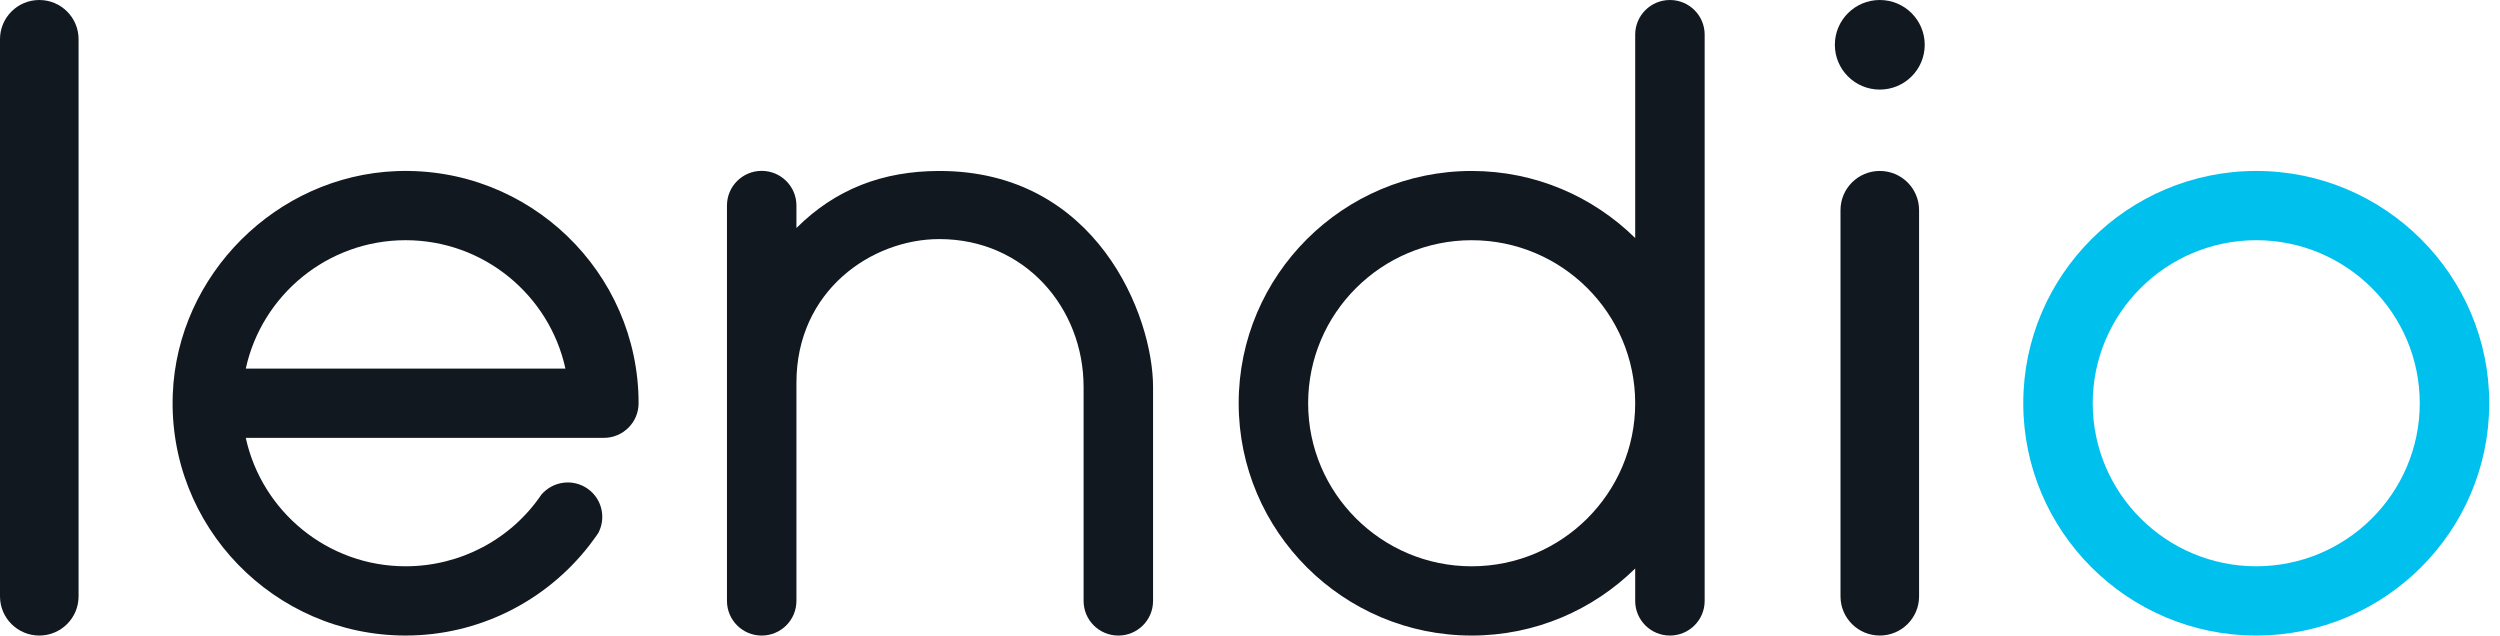
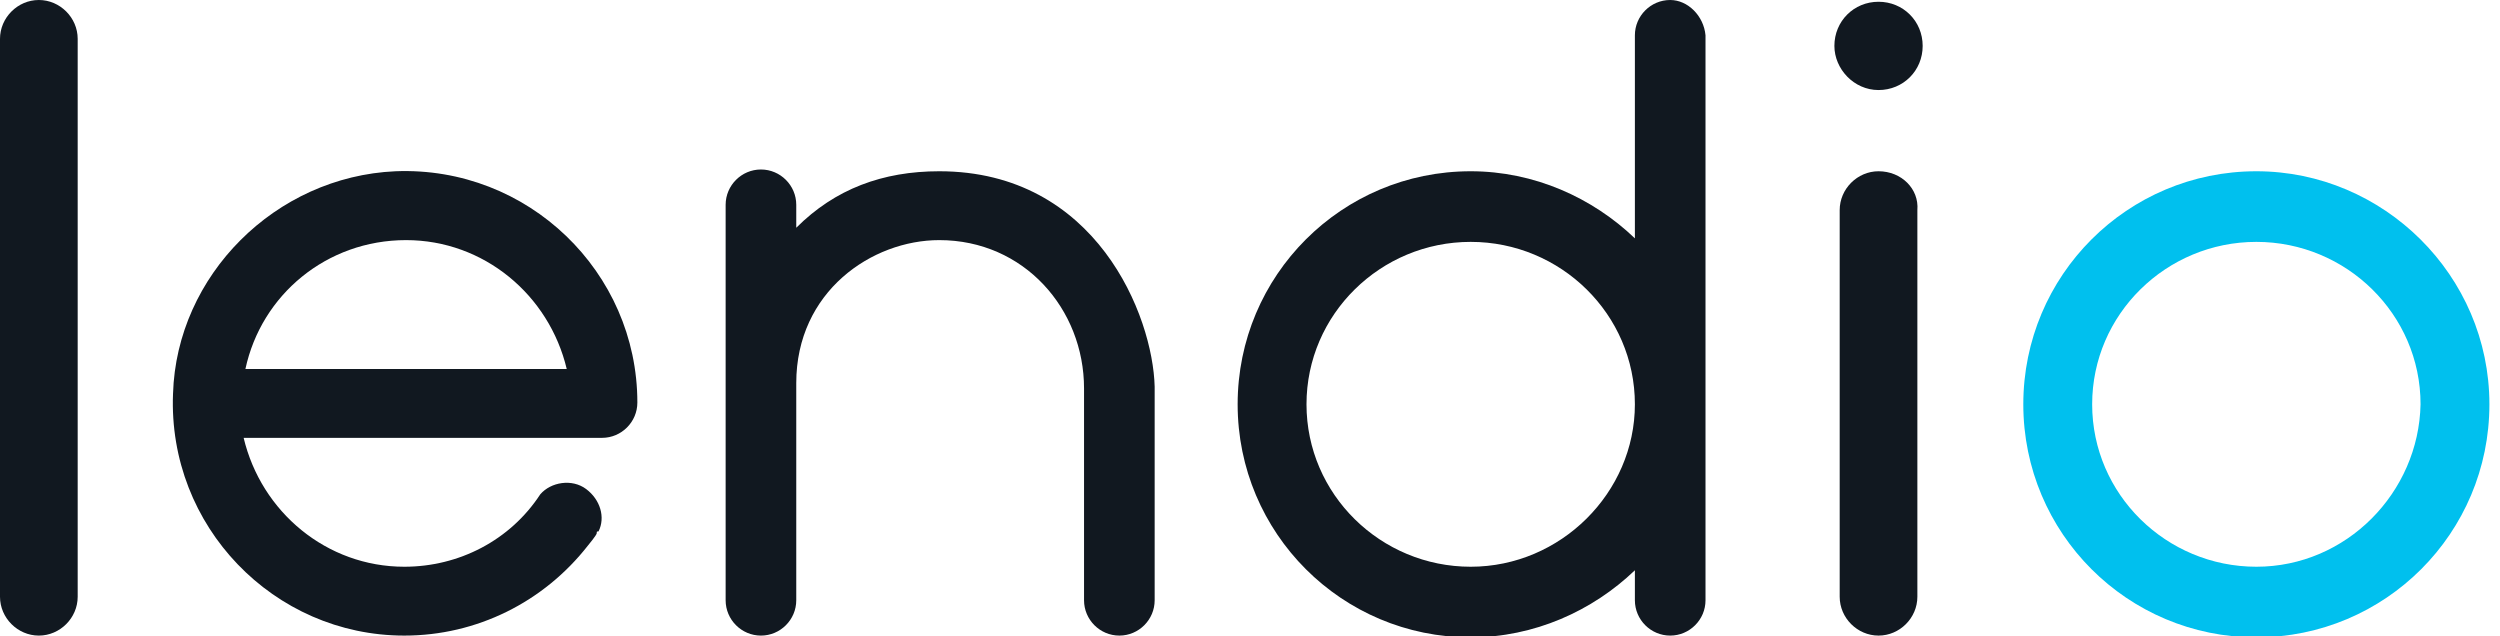
- <svg xmlns="http://www.w3.org/2000/svg" width="2014" height="512" viewBox="0 0 2014 512" fill="none">
-   <path d="M10.997 -1.35258e-09C4.933 -1.35258e-09 -5.40143e-09 4.919 -5.40143e-09 10.964C-5.40143e-09 17.011 4.933 21.93 10.997 21.93C17.062 21.93 21.995 17.011 21.995 10.964C21.995 4.919 17.062 -1.35258e-09 10.997 -1.35258e-09ZM10.997 18.661C6.741 18.661 3.279 15.209 3.279 10.964C3.279 6.721 6.741 3.269 10.997 3.269C15.254 3.269 18.716 6.721 18.716 10.964C18.716 15.209 15.254 18.661 10.997 18.661Z" transform="translate(1629.94 137.717) scale(17.0667)" fill="#00C0EE" />
-   <path d="M1.855 0C0.83 0 0 0.828 0 1.849V28.151C0 29.172 0.83 30 1.855 30C2.879 30 3.709 29.172 3.709 28.151V1.849C3.709 0.828 2.879 0 1.855 0Z" transform="scale(17.0667)" fill="#111820" />
-   <path d="M1.854 -2.11925e-10C0.83 -2.11925e-10 -9.0023e-10 0.828 -9.0023e-10 1.849V20.081C-9.0023e-10 21.102 0.83 21.93 1.854 21.93C2.879 21.93 3.709 21.102 3.709 20.081V1.849C3.709 0.828 2.879 -2.11925e-10 1.854 -2.11925e-10Z" transform="translate(1482.71 137.717) scale(17.0667)" fill="#111820" />
-   <path d="M10.561 0.008C4.905 0.228 0.226 4.894 0.008 10.533C-0.233 16.776 4.79 21.93 10.998 21.93C14.408 21.93 17.585 20.347 19.663 17.684C19.663 17.684 20.066 17.147 20.098 17.083C20.13 17.019 20.13 17.019 20.144 16.986C20.448 16.294 20.242 15.463 19.6 15.006C18.904 14.511 17.958 14.641 17.41 15.275C15.972 17.4 13.567 18.661 10.998 18.661C7.304 18.661 4.208 16.06 3.454 12.599H20.357C21.262 12.599 21.996 11.867 21.996 10.965C21.996 4.774 16.824 -0.235 10.561 0.008ZM3.454 9.33C4.208 5.869 7.304 3.269 10.998 3.269C14.692 3.269 17.789 5.869 18.542 9.33H3.454Z" transform="translate(139.05 137.717) scale(17.0667)" fill="#111820" />
-   <path d="M20.357 0C19.451 0 18.717 0.732 18.717 1.635V11.236C16.73 9.281 14.004 8.07 10.998 8.07C4.933 8.07 -1.85049e-09 12.989 -1.85049e-09 19.034C-1.85049e-09 25.081 4.933 30 10.998 30C14.004 30 16.73 28.789 18.717 26.834V28.366C18.717 29.268 19.451 30 20.357 30C21.262 30 21.996 29.268 21.996 28.366V1.635C21.996 0.732 21.262 0 20.357 0ZM10.998 26.731C6.741 26.731 3.279 23.279 3.279 19.034C3.279 14.791 6.741 11.339 10.998 11.339C15.255 11.339 18.717 14.791 18.717 19.034C18.717 23.279 15.255 26.731 10.998 26.731Z" transform="translate(997.875) scale(17.0667)" fill="#111820" />
-   <path d="M10.025 0.005C7.332 0.006 5.11 0.874 3.279 2.697V1.635C3.279 0.732 2.545 -3.92687e-10 1.639 -3.92687e-10C0.734 -3.92687e-10 -5.05133e-09 0.732 -5.05133e-09 1.635V20.3C-5.05133e-09 21.203 0.734 21.935 1.639 21.935C2.545 21.935 3.279 21.203 3.279 20.3V10C3.279 5.647 6.839 3.22 10.025 3.22C14.063 3.22 16.834 6.469 16.834 10.201V20.301C16.834 21.203 17.568 21.935 18.473 21.935H18.475C19.38 21.935 20.113 21.203 20.113 20.301V10.201C20.113 6.843 17.453 -4.75548e-10 10.025 0.005Z" transform="translate(585.642 137.65) scale(17.0667)" fill="#111820" />
-   <path d="M2.121 4.229C3.292 4.229 4.242 3.283 4.242 2.115C4.242 0.947 3.292 0 2.121 0C0.95 0 0 0.947 0 2.115C0 3.283 0.95 4.229 2.121 4.229Z" transform="translate(1478.16) scale(17.0667)" fill="#111820" />
+ <svg xmlns="http://www.w3.org/2000/svg" version="1.1" id="Layer_1" x="0px" y="0px" viewBox="0 0 141.6 36" style="enable-background:new 0 0 141.6 36;" xml:space="preserve">
+   <style type="text/css">
+ 	.st0{fill:#00C0EE;}
+ 	.st1{fill:#111820;}
+ </style>
+   <path class="st0" d="M127.8,9.7c-7.3,0-13.2,5.9-13.2,13.2c0,7.3,5.9,13.2,13.2,13.2c7.3,0,13.2-5.9,13.2-13.2  C141,15.6,135,9.7,127.8,9.7z M127.8,32.1c-5.1,0-9.3-4.1-9.3-9.2c0-5.1,4.2-9.2,9.3-9.2c5.1,0,9.3,4.1,9.3,9.2  C137,27.9,132.9,32.1,127.8,32.1z" />
+   <path class="st1" d="M2.2,0C1,0,0,1,0,2.2v31.6C0,35,1,36,2.2,36c1.2,0,2.2-1,2.2-2.2V2.2C4.4,1,3.4,0,2.2,0z" />
+   <path class="st1" d="M106.4,9.7c-1.2,0-2.2,1-2.2,2.2v21.9c0,1.2,1,2.2,2.2,2.2c1.2,0,2.2-1,2.2-2.2V11.9  C108.7,10.7,107.7,9.7,106.4,9.7z" />
+   <path class="st1" d="M22.4,9.7C15.6,10,10,15.6,9.8,22.3C9.5,29.8,15.5,36,22.9,36c4.1,0,7.9-1.9,10.4-5.1c0,0,0.5-0.6,0.5-0.7  c0-0.1,0-0.1,0.1-0.1c0.4-0.8,0.1-1.8-0.7-2.4c-0.8-0.6-2-0.4-2.6,0.3c-1.7,2.6-4.6,4.1-7.7,4.1c-4.4,0-8.1-3.1-9.1-7.3h20.3  c1.1,0,2-0.9,2-2C36.1,15.4,29.9,9.4,22.4,9.7z M13.9,20.9c0.9-4.2,4.6-7.3,9.1-7.3c4.4,0,8.1,3.1,9.1,7.3H13.9z" />
+   <path class="st1" d="M94.6,0c-1.1,0-2,0.9-2,2v11.5c-2.4-2.3-5.7-3.8-9.3-3.8c-7.3,0-13.2,5.9-13.2,13.2c0,7.3,5.9,13.2,13.2,13.2  c3.6,0,6.9-1.5,9.3-3.8V34c0,1.1,0.9,2,2,2c1.1,0,2-0.9,2-2V2C96.5,0.9,95.6,0,94.6,0z M83.3,32.1c-5.1,0-9.3-4.1-9.3-9.2  c0-5.1,4.2-9.2,9.3-9.2c5.1,0,9.3,4.1,9.3,9.2C92.6,27.9,88.4,32.1,83.3,32.1z" />
+   <path class="st1" d="M53.2,9.7c-3.2,0-5.9,1-8.1,3.2v-1.3c0-1.1-0.9-2-2-2c-1.1,0-2,0.9-2,2V34c0,1.1,0.9,2,2,2c1.1,0,2-0.9,2-2  V21.7c0-5.2,4.3-8.1,8.1-8.1c4.8,0,8.2,3.9,8.2,8.4V34c0,1.1,0.9,2,2,2h0c1.1,0,2-0.9,2-2V21.9C65.3,17.9,62.1,9.7,53.2,9.7z" />
+   <path class="st1" d="M106.4,5.1c1.4,0,2.5-1.1,2.5-2.5c0-1.4-1.1-2.5-2.5-2.5c-1.4,0-2.5,1.1-2.5,2.5C103.9,3.9,105,5.1,106.4,5.1z" />
</svg>
